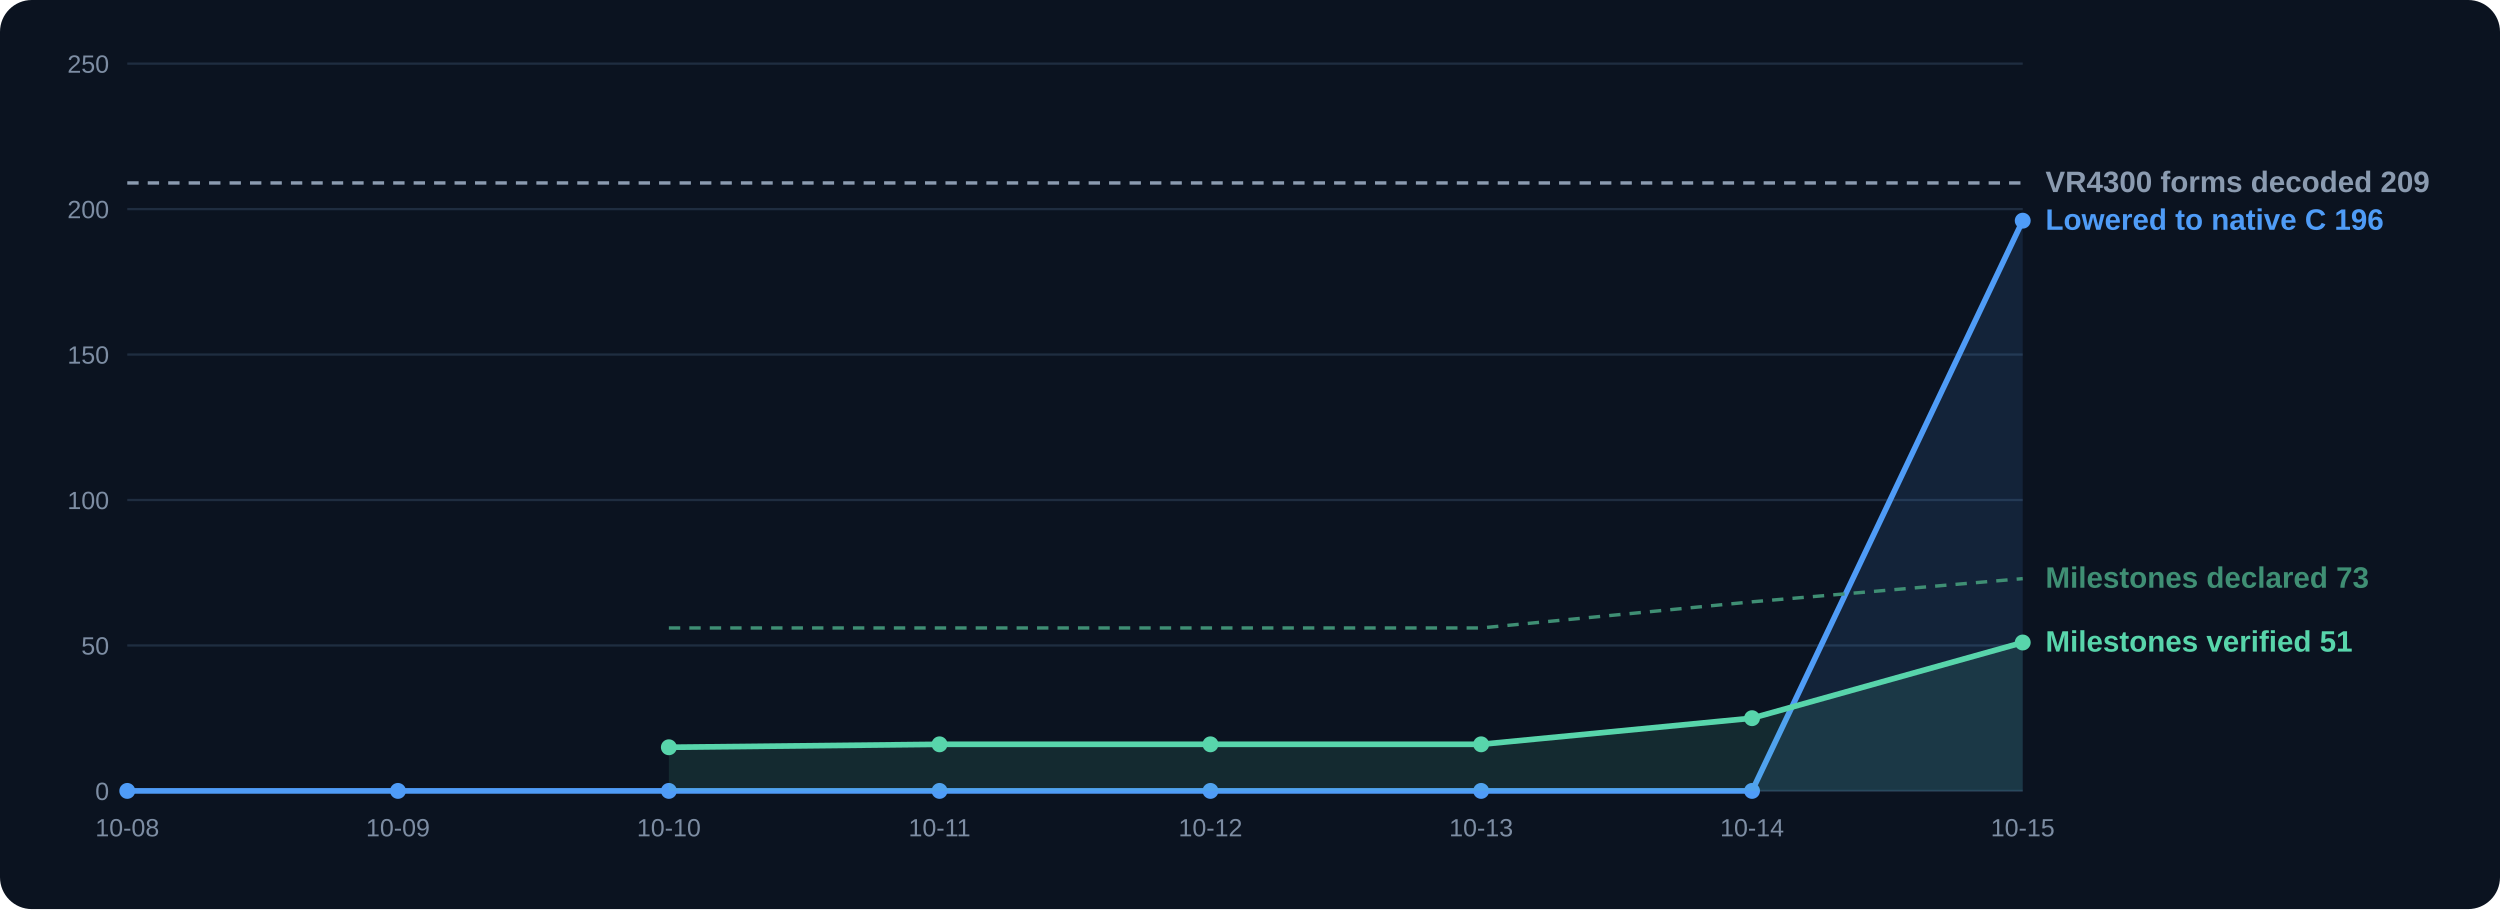
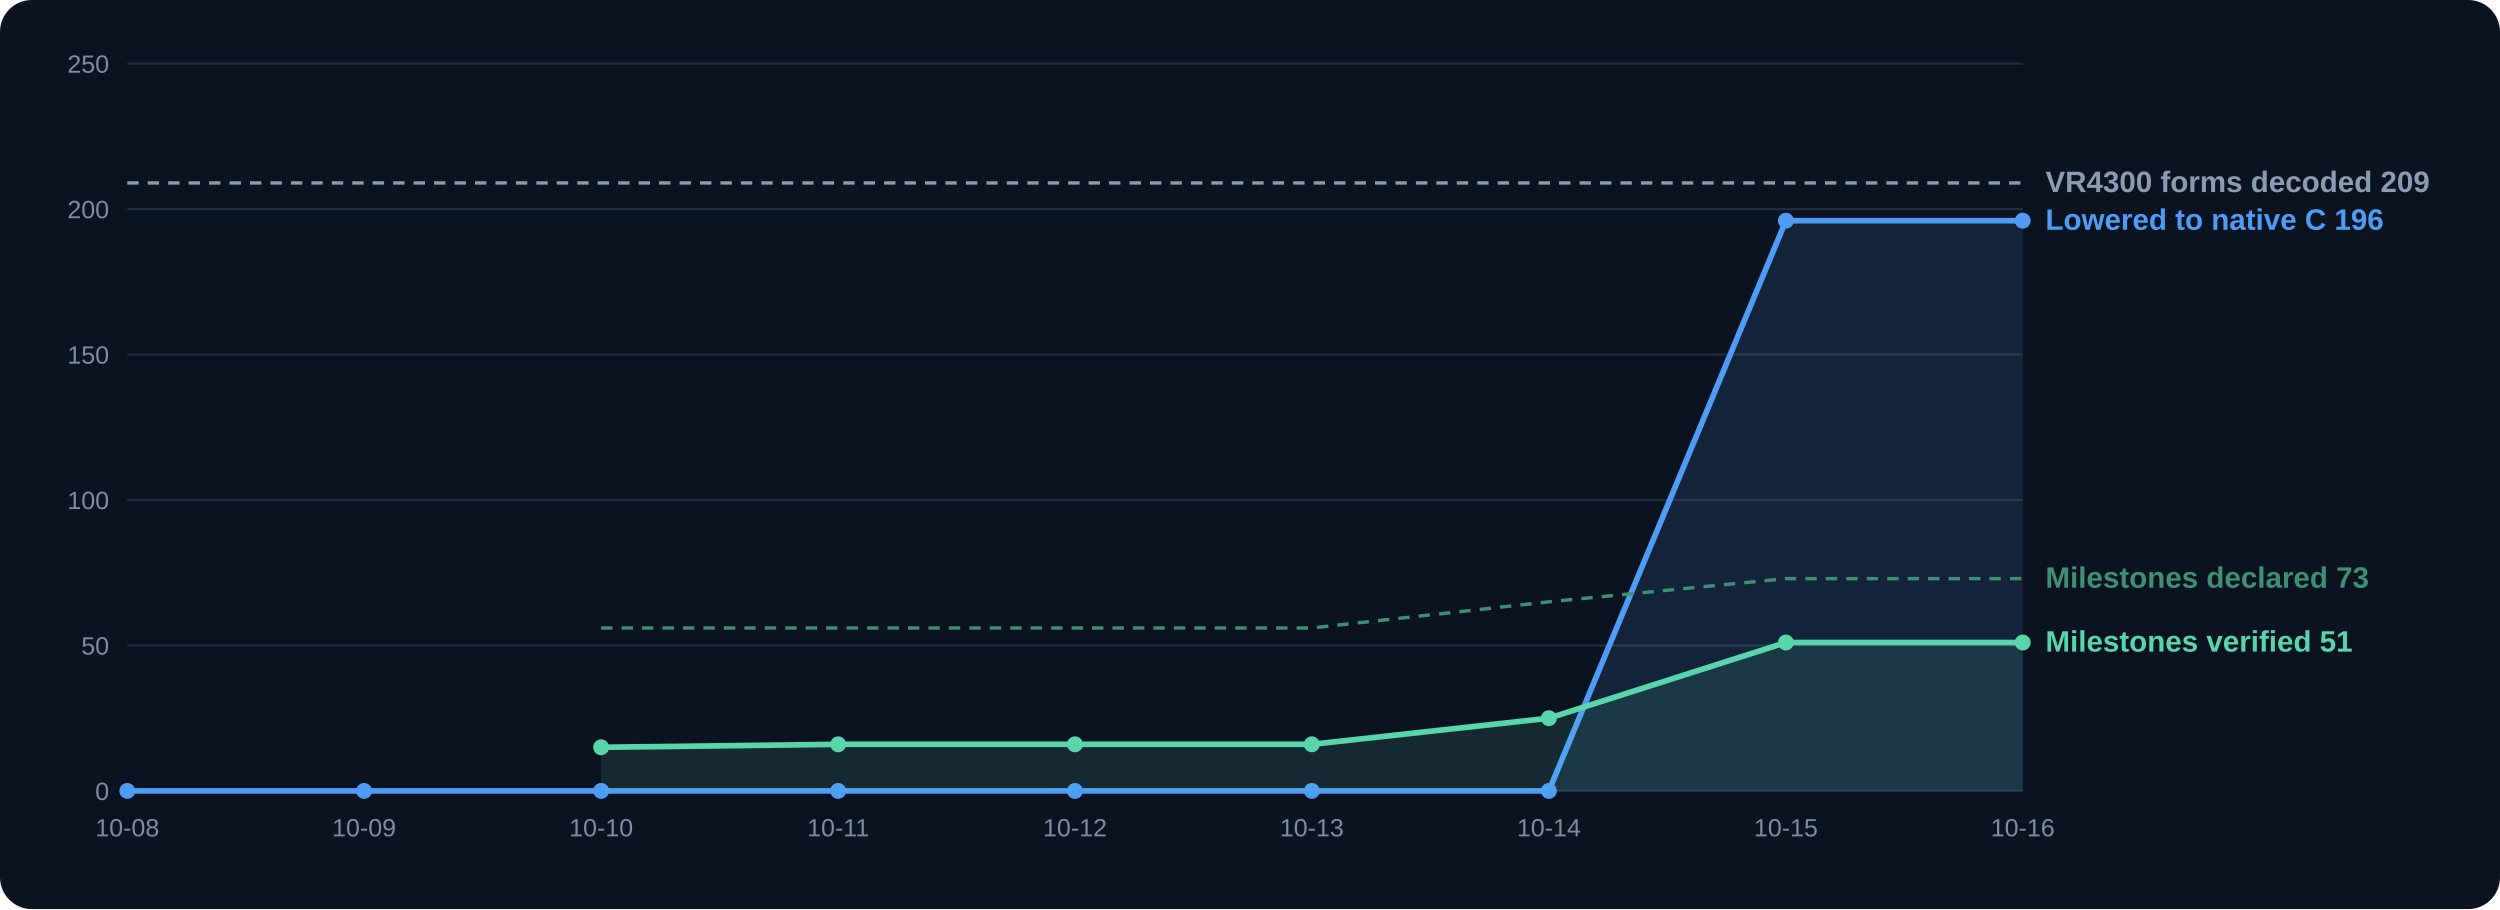
<svg xmlns="http://www.w3.org/2000/svg" viewBox="0 0 1100 400" width="1100" height="400" role="img" aria-labelledby="t d">
  <rect width="1100" height="400" rx="14" fill="#0b1320" />
  <line x1="56" x2="890" y1="348.0" y2="348.0" stroke="#1f2d40" />
  <text x="48" y="352.0" fill="#7d8da3" font-size="11" font-family="Segoe UI,Arial,sans-serif" text-anchor="end">0</text>
  <line x1="56" x2="890" y1="284.0" y2="284.0" stroke="#1f2d40" />
  <text x="48" y="288.0" fill="#7d8da3" font-size="11" font-family="Segoe UI,Arial,sans-serif" text-anchor="end">50</text>
  <line x1="56" x2="890" y1="220.0" y2="220.0" stroke="#1f2d40" />
  <text x="48" y="224.0" fill="#7d8da3" font-size="11" font-family="Segoe UI,Arial,sans-serif" text-anchor="end">100</text>
  <line x1="56" x2="890" y1="156.0" y2="156.0" stroke="#1f2d40" />
  <text x="48" y="160.0" fill="#7d8da3" font-size="11" font-family="Segoe UI,Arial,sans-serif" text-anchor="end">150</text>
  <line x1="56" x2="890" y1="92.0" y2="92.0" stroke="#1f2d40" />
  <text x="48" y="96.0" fill="#7d8da3" font-size="11" font-family="Segoe UI,Arial,sans-serif" text-anchor="end">200</text>
  <line x1="56" x2="890" y1="28.0" y2="28.0" stroke="#1f2d40" />
  <text x="48" y="32.0" fill="#7d8da3" font-size="11" font-family="Segoe UI,Arial,sans-serif" text-anchor="end">250</text>
  <text x="56.0" y="368" fill="#7d8da3" font-size="11" font-family="Segoe UI,Arial,sans-serif" text-anchor="middle">10-08</text>
-   <text x="175.1" y="368" fill="#7d8da3" font-size="11" font-family="Segoe UI,Arial,sans-serif" text-anchor="middle">10-09</text>
-   <text x="294.3" y="368" fill="#7d8da3" font-size="11" font-family="Segoe UI,Arial,sans-serif" text-anchor="middle">10-10</text>
-   <text x="413.4" y="368" fill="#7d8da3" font-size="11" font-family="Segoe UI,Arial,sans-serif" text-anchor="middle">10-11</text>
-   <text x="532.6" y="368" fill="#7d8da3" font-size="11" font-family="Segoe UI,Arial,sans-serif" text-anchor="middle">10-12</text>
-   <text x="651.7" y="368" fill="#7d8da3" font-size="11" font-family="Segoe UI,Arial,sans-serif" text-anchor="middle">10-13</text>
-   <text x="770.9" y="368" fill="#7d8da3" font-size="11" font-family="Segoe UI,Arial,sans-serif" text-anchor="middle">10-14</text>
-   <text x="890.0" y="368" fill="#7d8da3" font-size="11" font-family="Segoe UI,Arial,sans-serif" text-anchor="middle">10-15</text>
-   <path d="M56.0,80.5 L175.1,80.5 L294.3,80.5 L413.4,80.5 L532.6,80.5 L651.7,80.5 L770.9,80.5 L890.0,80.5" fill="none" stroke="#8b9bb0" stroke-width="1.5" stroke-dasharray="5 4" />
-   <path d="M56.0,348.0 L175.1,348.0 L294.3,348.0 L413.4,348.0 L532.6,348.0 L651.7,348.0 L770.9,348.0 L890.0,97.1 L890.0,348.0 L56.0,348.0 Z" fill="#4f9cf7" fill-opacity="0.12" />
-   <path d="M56.0,348.0 L175.1,348.0 L294.3,348.0 L413.4,348.0 L532.6,348.0 L651.7,348.0 L770.9,348.0 L890.0,97.1" fill="none" stroke="#4f9cf7" stroke-width="2.5" />
+   <text x="160.2" y="368" fill="#7d8da3" font-size="11" font-family="Segoe UI,Arial,sans-serif" text-anchor="middle">10-09</text>
+   <text x="264.5" y="368" fill="#7d8da3" font-size="11" font-family="Segoe UI,Arial,sans-serif" text-anchor="middle">10-10</text>
+   <text x="368.8" y="368" fill="#7d8da3" font-size="11" font-family="Segoe UI,Arial,sans-serif" text-anchor="middle">10-11</text>
+   <text x="473.0" y="368" fill="#7d8da3" font-size="11" font-family="Segoe UI,Arial,sans-serif" text-anchor="middle">10-12</text>
+   <text x="577.2" y="368" fill="#7d8da3" font-size="11" font-family="Segoe UI,Arial,sans-serif" text-anchor="middle">10-13</text>
+   <text x="681.5" y="368" fill="#7d8da3" font-size="11" font-family="Segoe UI,Arial,sans-serif" text-anchor="middle">10-14</text>
+   <text x="785.8" y="368" fill="#7d8da3" font-size="11" font-family="Segoe UI,Arial,sans-serif" text-anchor="middle">10-15</text>
+   <text x="890.0" y="368" fill="#7d8da3" font-size="11" font-family="Segoe UI,Arial,sans-serif" text-anchor="middle">10-16</text>
+   <path d="M56.0,80.5 L160.2,80.5 L264.5,80.5 L368.8,80.5 L473.0,80.5 L577.2,80.5 L681.5,80.5 L785.8,80.5 L890.0,80.5" fill="none" stroke="#8b9bb0" stroke-width="1.5" stroke-dasharray="5 4" />
+   <path d="M56.0,348.0 L160.2,348.0 L264.5,348.0 L368.8,348.0 L473.0,348.0 L577.2,348.0 L681.5,348.0 L785.8,97.1 L890.0,97.1 L890.0,348.0 L56.0,348.0 Z" fill="#4f9cf7" fill-opacity="0.12" />
+   <path d="M56.0,348.0 L160.2,348.0 L264.5,348.0 L368.8,348.0 L473.0,348.0 L577.2,348.0 L681.5,348.0 L785.8,97.1 L890.0,97.1" fill="none" stroke="#4f9cf7" stroke-width="2.5" />
  <circle cx="56.0" cy="348.0" r="3.5" fill="#4f9cf7" />
-   <circle cx="175.1" cy="348.0" r="3.5" fill="#4f9cf7" />
-   <circle cx="294.3" cy="348.0" r="3.5" fill="#4f9cf7" />
-   <circle cx="413.4" cy="348.0" r="3.5" fill="#4f9cf7" />
-   <circle cx="532.6" cy="348.0" r="3.5" fill="#4f9cf7" />
-   <circle cx="651.7" cy="348.0" r="3.5" fill="#4f9cf7" />
-   <circle cx="770.9" cy="348.0" r="3.5" fill="#4f9cf7" />
+   <circle cx="160.2" cy="348.0" r="3.5" fill="#4f9cf7" />
+   <circle cx="264.5" cy="348.0" r="3.5" fill="#4f9cf7" />
+   <circle cx="368.8" cy="348.0" r="3.5" fill="#4f9cf7" />
+   <circle cx="473.0" cy="348.0" r="3.5" fill="#4f9cf7" />
+   <circle cx="577.2" cy="348.0" r="3.5" fill="#4f9cf7" />
+   <circle cx="681.5" cy="348.0" r="3.5" fill="#4f9cf7" />
+   <circle cx="785.8" cy="97.1" r="3.5" fill="#4f9cf7" />
  <circle cx="890.0" cy="97.1" r="3.5" fill="#4f9cf7" />
-   <path d="M294.3,276.3 L413.4,276.3 L532.6,276.3 L651.7,276.3 L770.9,264.8 L890.0,254.6" fill="none" stroke="#3f8f74" stroke-width="1.5" stroke-dasharray="5 4" />
-   <path d="M294.3,328.8 L413.4,327.5 L532.6,327.5 L651.7,327.5 L770.9,316.0 L890.0,282.7 L890.0,348.0 L294.3,348.0 Z" fill="#58d5ab" fill-opacity="0.12" />
-   <path d="M294.3,328.8 L413.4,327.5 L532.6,327.5 L651.7,327.5 L770.9,316.0 L890.0,282.7" fill="none" stroke="#58d5ab" stroke-width="2.5" />
-   <circle cx="294.3" cy="328.8" r="3.5" fill="#58d5ab" />
-   <circle cx="413.4" cy="327.5" r="3.5" fill="#58d5ab" />
-   <circle cx="532.6" cy="327.5" r="3.5" fill="#58d5ab" />
-   <circle cx="651.7" cy="327.5" r="3.5" fill="#58d5ab" />
-   <circle cx="770.9" cy="316.0" r="3.5" fill="#58d5ab" />
+   <path d="M264.5,276.3 L368.8,276.3 L473.0,276.3 L577.2,276.3 L681.5,264.8 L785.8,254.6 L890.0,254.6" fill="none" stroke="#3f8f74" stroke-width="1.5" stroke-dasharray="5 4" />
+   <path d="M264.5,328.8 L368.8,327.5 L473.0,327.5 L577.2,327.5 L681.5,316.0 L785.8,282.7 L890.0,282.7 L890.0,348.0 L264.5,348.0 Z" fill="#58d5ab" fill-opacity="0.12" />
+   <path d="M264.5,328.8 L368.8,327.5 L473.0,327.5 L577.2,327.5 L681.5,316.0 L785.8,282.7 L890.0,282.7" fill="none" stroke="#58d5ab" stroke-width="2.5" />
+   <circle cx="264.5" cy="328.8" r="3.5" fill="#58d5ab" />
+   <circle cx="368.8" cy="327.5" r="3.5" fill="#58d5ab" />
+   <circle cx="473.0" cy="327.5" r="3.5" fill="#58d5ab" />
+   <circle cx="577.2" cy="327.5" r="3.5" fill="#58d5ab" />
+   <circle cx="681.5" cy="316.0" r="3.5" fill="#58d5ab" />
+   <circle cx="785.8" cy="282.7" r="3.5" fill="#58d5ab" />
  <circle cx="890.0" cy="282.7" r="3.5" fill="#58d5ab" />
  <text x="900" y="84.5" fill="#8b9bb0" font-size="13" font-weight="600" font-family="Segoe UI,Arial,sans-serif">VR4300 forms decoded 209</text>
  <text x="900" y="101.1" fill="#4f9cf7" font-size="13" font-weight="600" font-family="Segoe UI,Arial,sans-serif">Lowered to native C 196</text>
  <text x="900" y="258.6" fill="#3f8f74" font-size="13" font-weight="600" font-family="Segoe UI,Arial,sans-serif">Milestones declared 73</text>
  <text x="900" y="286.7" fill="#58d5ab" font-size="13" font-weight="600" font-family="Segoe UI,Arial,sans-serif">Milestones verified 51</text>
</svg>
